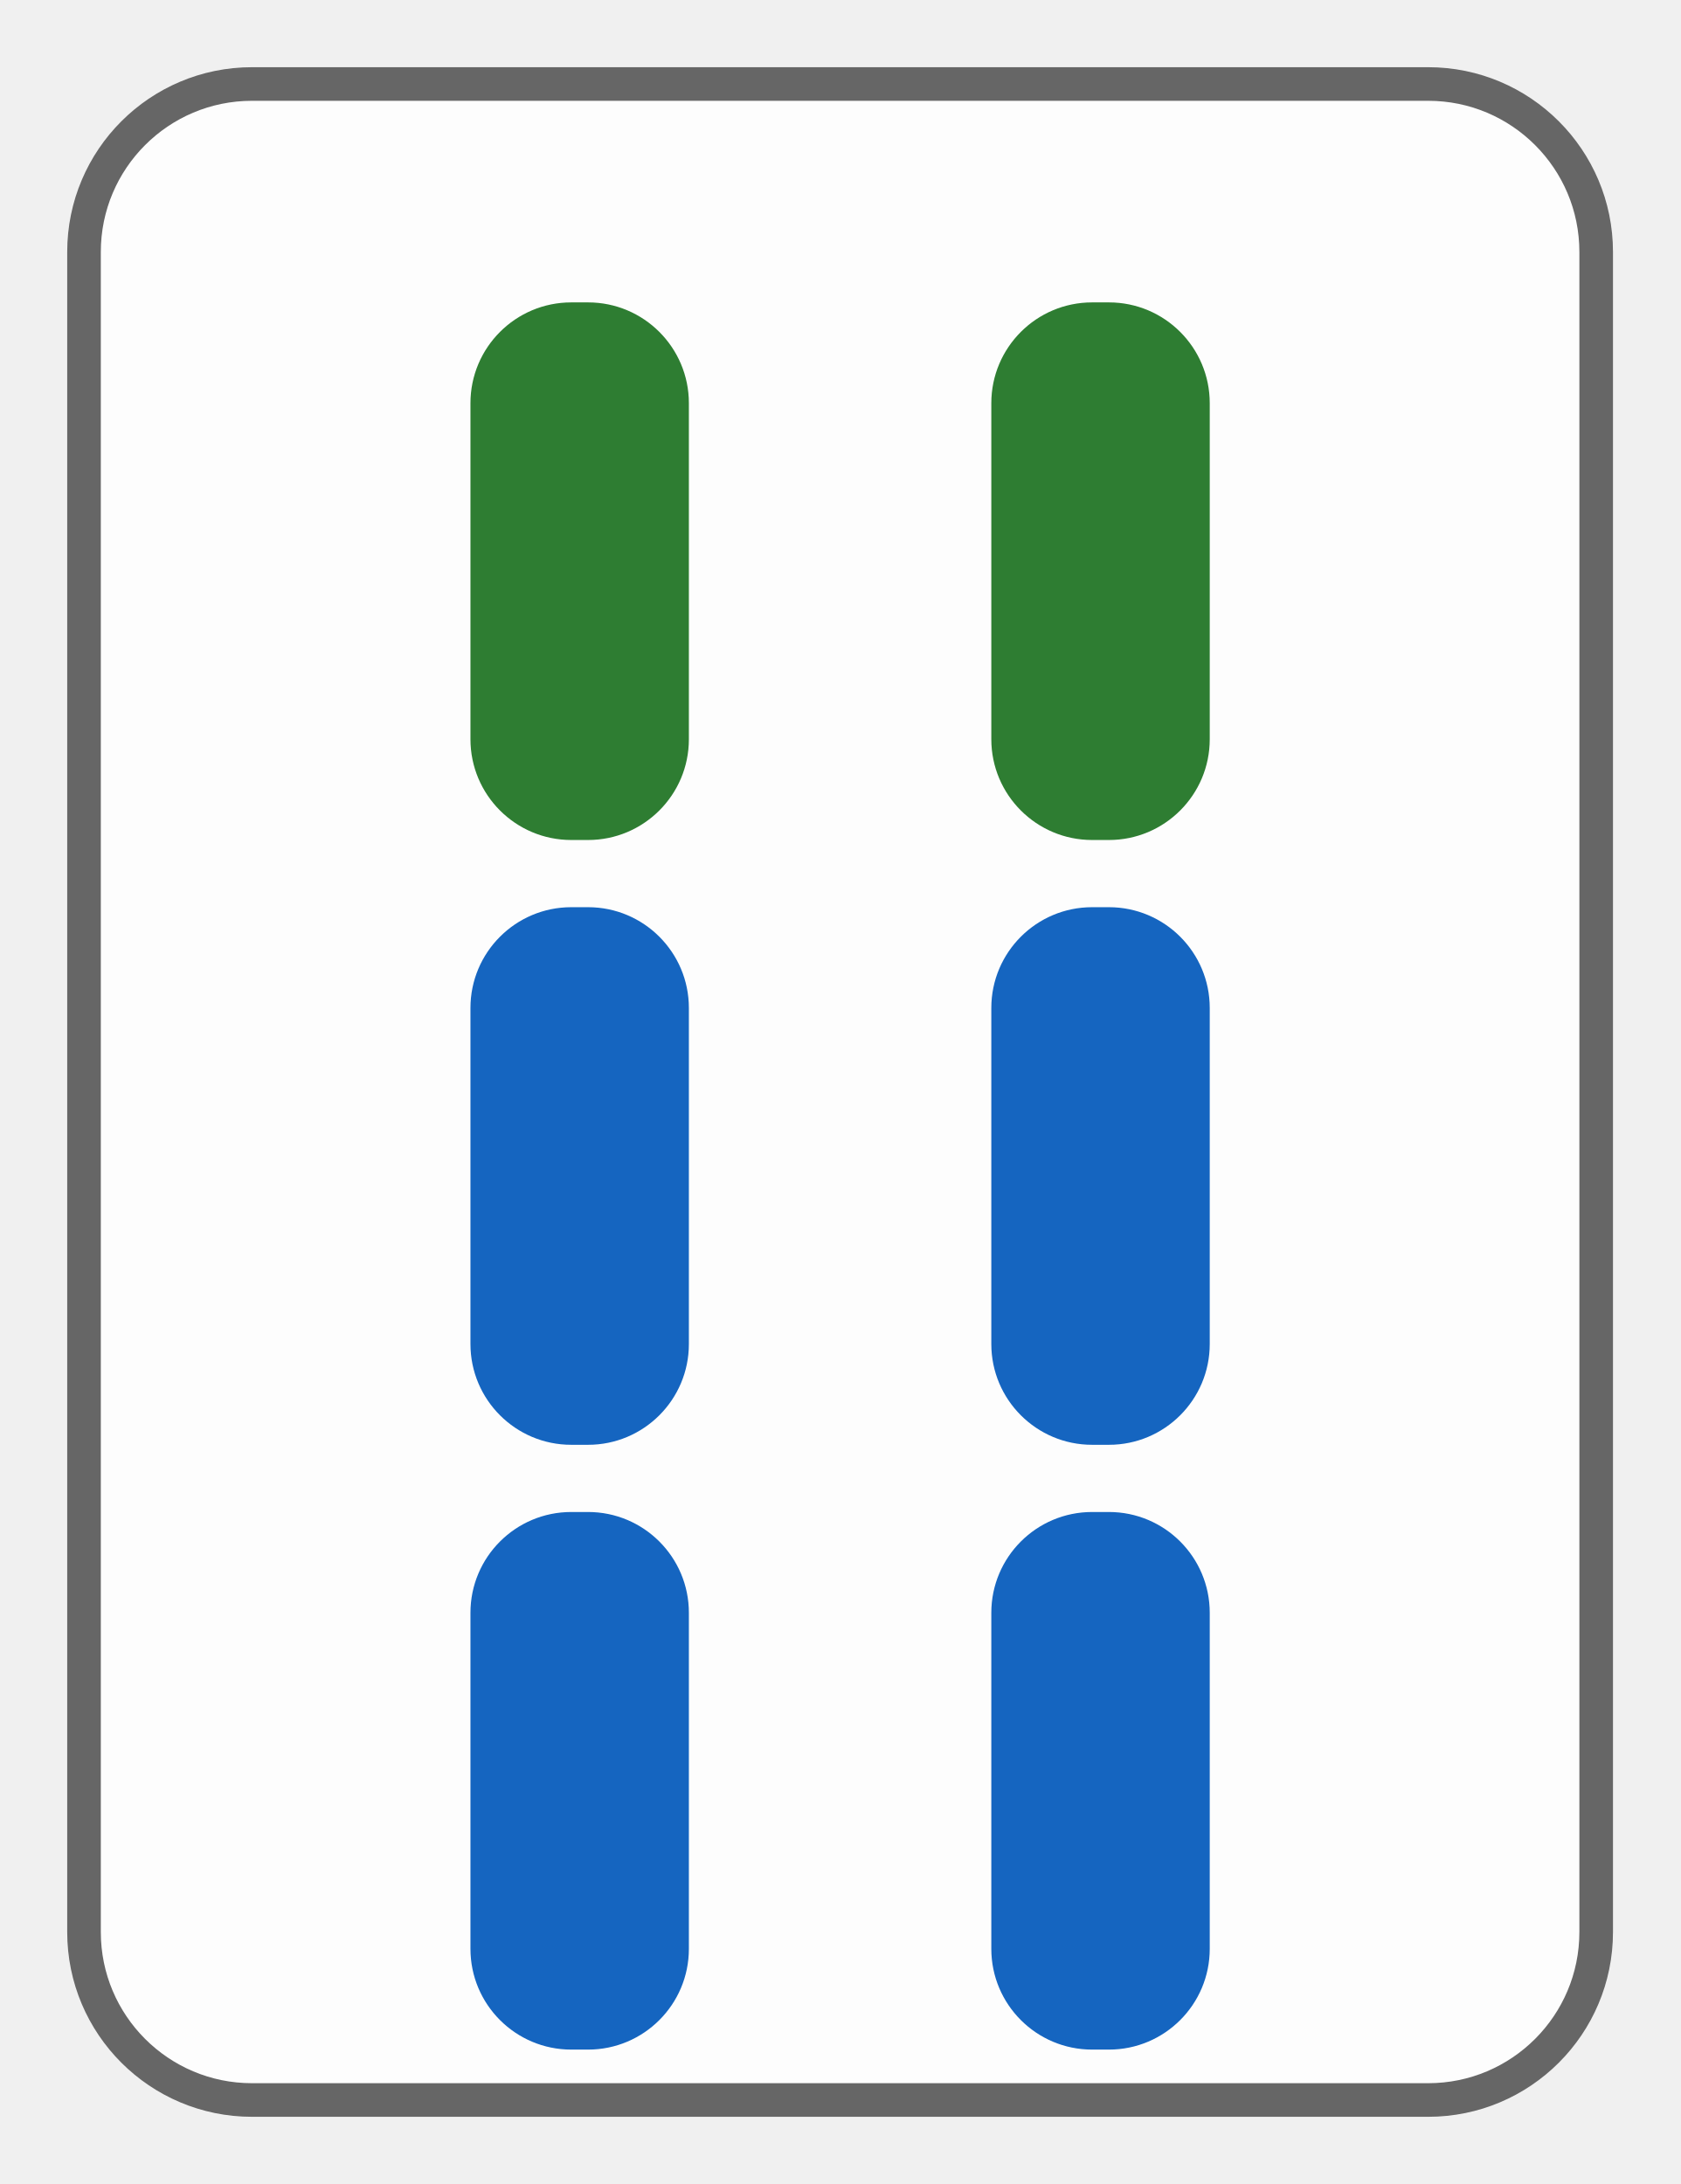
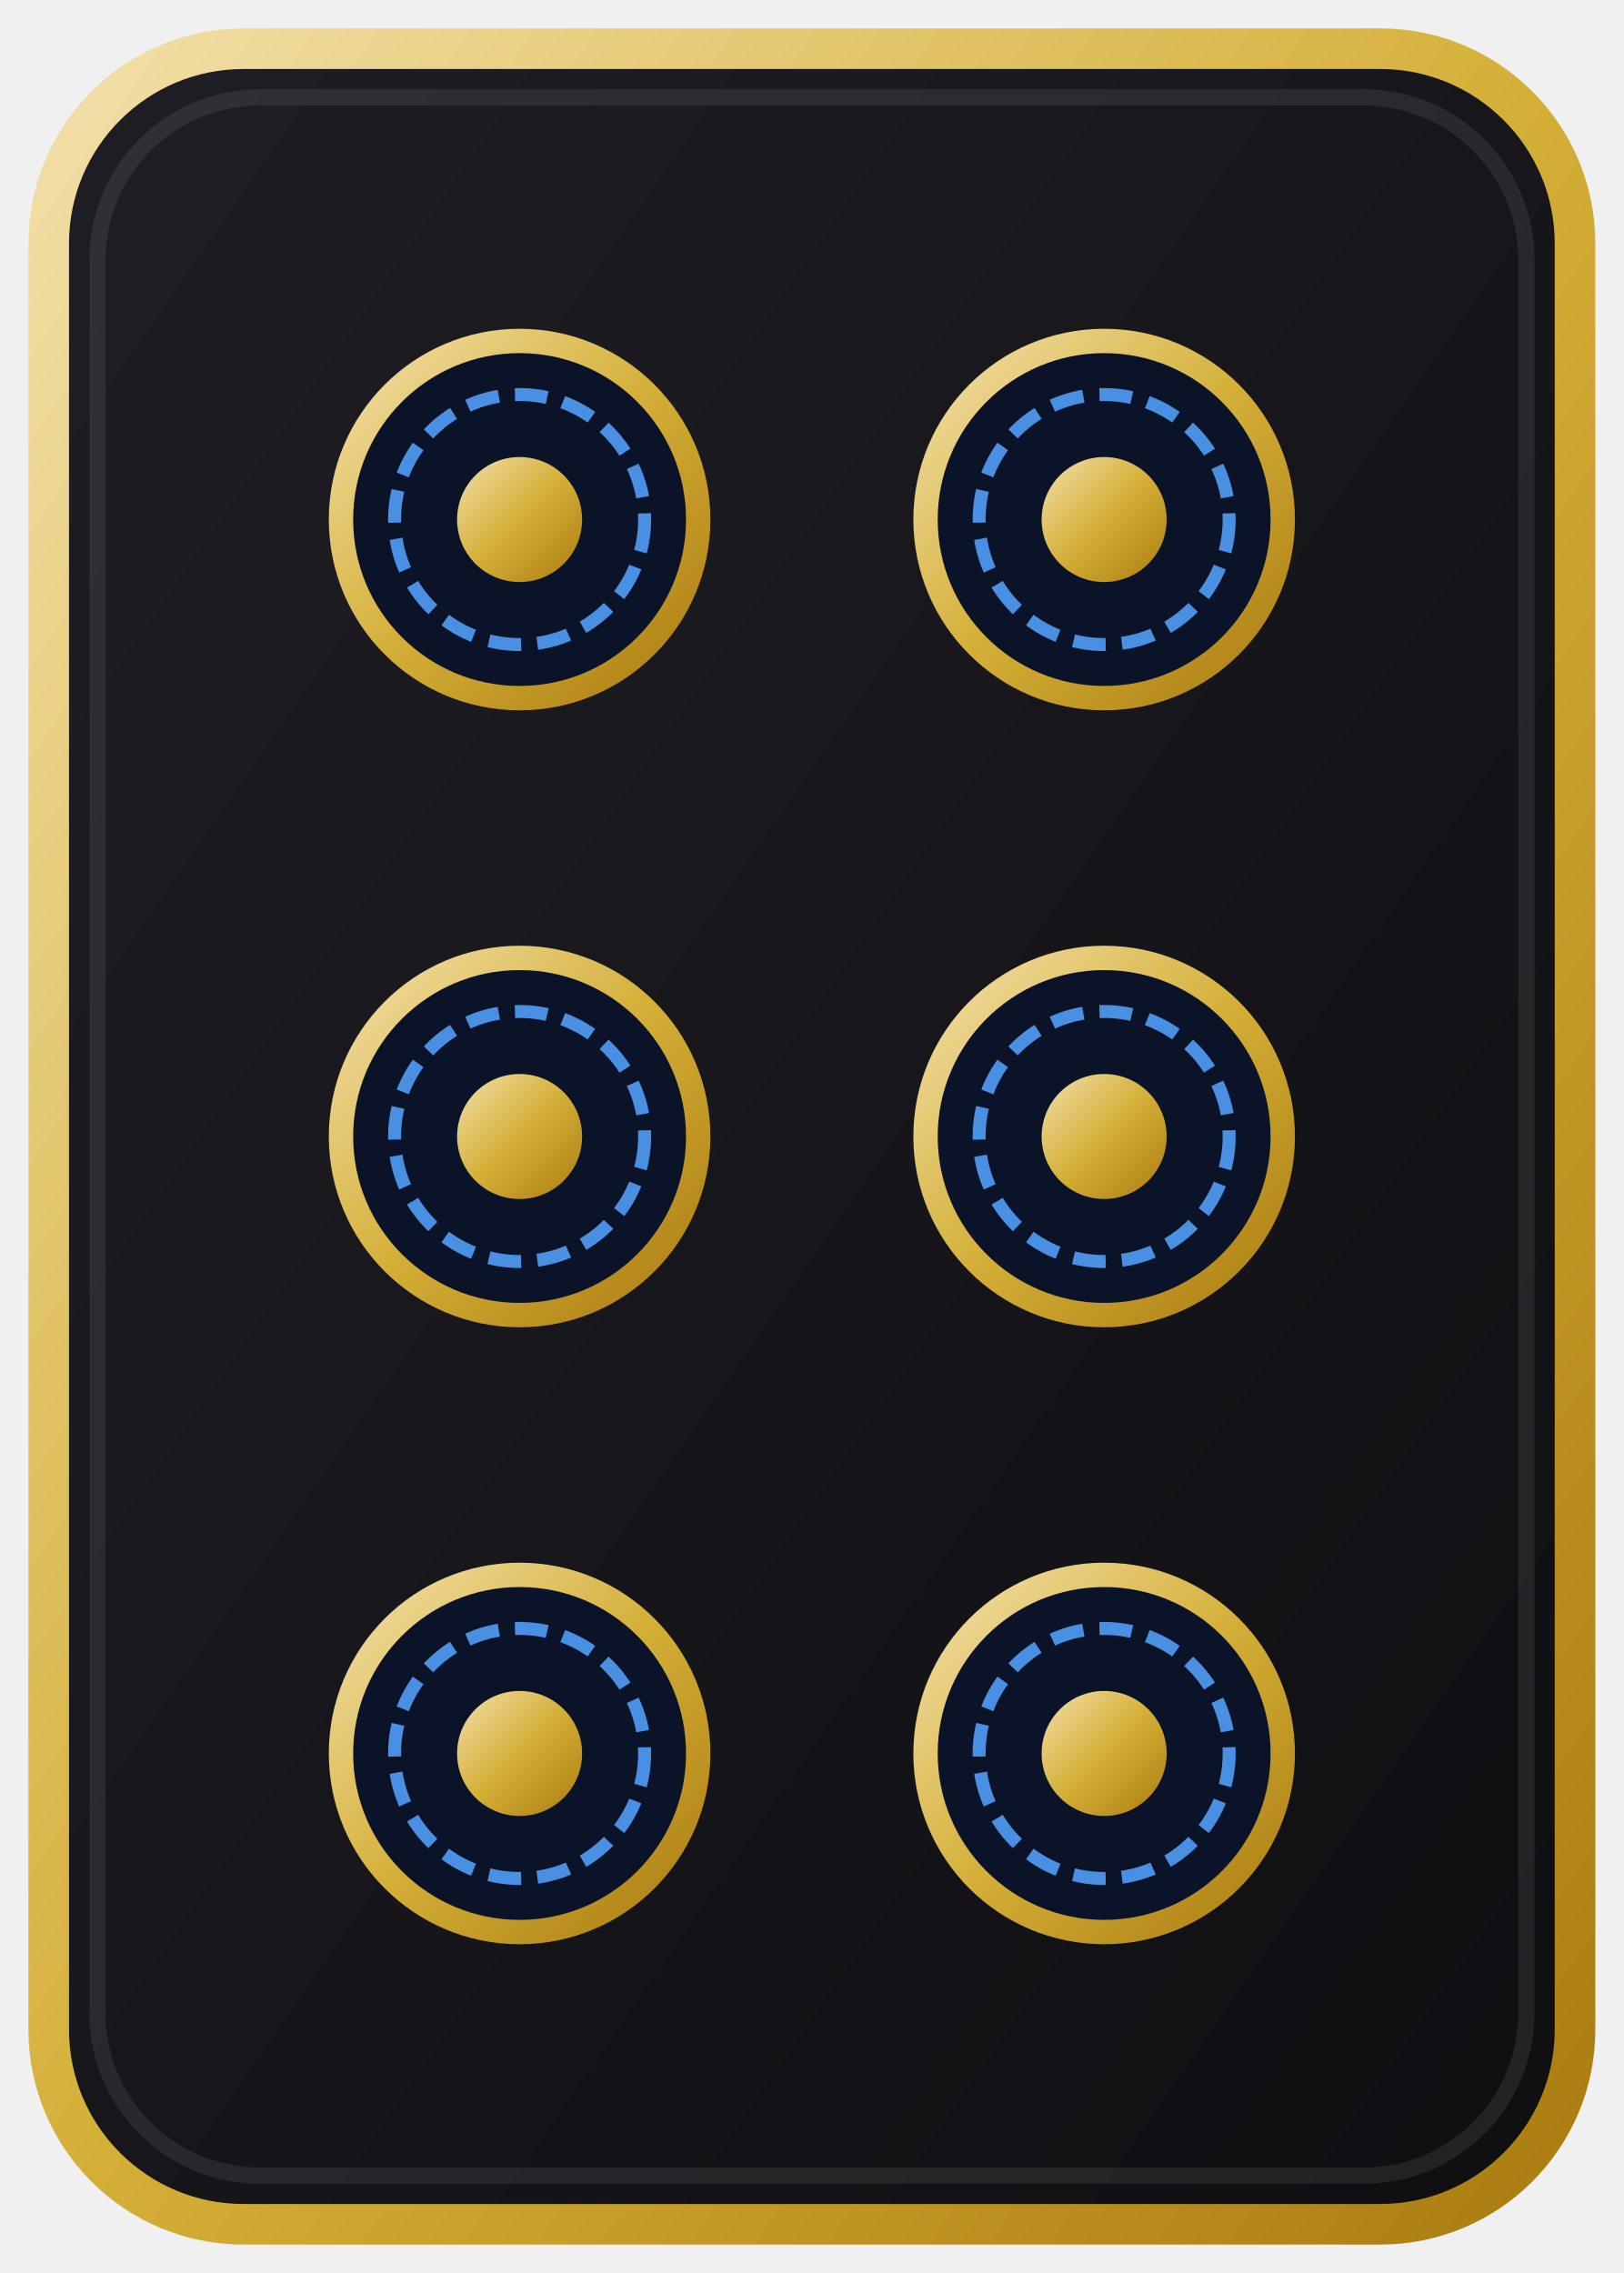
- <svg xmlns="http://www.w3.org/2000/svg" viewBox="0 0 100 130">
-   <rect x="5" y="5" width="90" height="120" rx="10" ry="10" fill="#fdfdfd" stroke="#666" stroke-width="2" />
-   <rect x="28" y="18" width="13" height="32" rx="6" fill="#2e7d32" />
-   <rect x="59" y="18" width="13" height="32" rx="6" fill="#2e7d32" />
-   <rect x="28" y="54" width="13" height="32" rx="6" fill="#1565c0" />
-   <rect x="59" y="54" width="13" height="32" rx="6" fill="#1565c0" />
-   <rect x="28" y="90" width="13" height="32" rx="6" fill="#1565c0" />
-   <rect x="59" y="90" width="13" height="32" rx="6" fill="#1565c0" />
+ <svg xmlns="http://www.w3.org/2000/svg" viewBox="0 0 100 140" width="100" height="140">
+   <defs>
+     <linearGradient id="tileBg" x1="0%" y1="0%" x2="100%" y2="100%">
+       <stop offset="0%" stop-color="#1e1e24" />
+       <stop offset="100%" stop-color="#0f0f12" />
+     </linearGradient>
+     <linearGradient id="gold" x1="0%" y1="0%" x2="100%" y2="100%">
+       <stop offset="0%" stop-color="#f3e0aa" />
+       <stop offset="50%" stop-color="#d4af37" />
+       <stop offset="100%" stop-color="#aa7c11" />
+     </linearGradient>
+     <filter id="glow" x="-20%" y="-20%" width="140%" height="140%">
+       <feGaussianBlur stdDeviation="1.5" result="blur" />
+       <feComposite in="SourceGraphic" in2="blur" operator="over" />
+     </filter>
+   </defs>
+   <rect x="3" y="3" width="94" height="134" rx="12" ry="12" fill="url(#tileBg)" stroke="url(#gold)" stroke-width="2.5" />
+   <rect x="6" y="6" width="88" height="128" rx="10" ry="10" fill="none" stroke="#ffffff" stroke-opacity="0.08" stroke-width="1" />
+   <circle cx="32" cy="32" r="11" fill="#0b1329" stroke="url(#gold)" stroke-width="1.5" />
+   <circle cx="32" cy="32" r="7.7" fill="none" stroke="#4a90e2" stroke-width="0.8" stroke-dasharray="2,1" />
+   <circle cx="32" cy="32" r="3.85" fill="url(#gold)" />
+   <circle cx="68" cy="32" r="11" fill="#0b1329" stroke="url(#gold)" stroke-width="1.5" />
+   <circle cx="68" cy="32" r="7.7" fill="none" stroke="#4a90e2" stroke-width="0.8" stroke-dasharray="2,1" />
+   <circle cx="68" cy="32" r="3.85" fill="url(#gold)" />
+   <circle cx="32" cy="70" r="11" fill="#0b1329" stroke="url(#gold)" stroke-width="1.5" />
+   <circle cx="32" cy="70" r="7.7" fill="none" stroke="#4a90e2" stroke-width="0.8" stroke-dasharray="2,1" />
+   <circle cx="32" cy="70" r="3.85" fill="url(#gold)" />
+   <circle cx="68" cy="70" r="11" fill="#0b1329" stroke="url(#gold)" stroke-width="1.5" />
+   <circle cx="68" cy="70" r="7.7" fill="none" stroke="#4a90e2" stroke-width="0.8" stroke-dasharray="2,1" />
+   <circle cx="68" cy="70" r="3.85" fill="url(#gold)" />
+   <circle cx="32" cy="108" r="11" fill="#0b1329" stroke="url(#gold)" stroke-width="1.5" />
+   <circle cx="32" cy="108" r="7.7" fill="none" stroke="#4a90e2" stroke-width="0.8" stroke-dasharray="2,1" />
+   <circle cx="32" cy="108" r="3.85" fill="url(#gold)" />
+   <circle cx="68" cy="108" r="11" fill="#0b1329" stroke="url(#gold)" stroke-width="1.5" />
+   <circle cx="68" cy="108" r="7.7" fill="none" stroke="#4a90e2" stroke-width="0.8" stroke-dasharray="2,1" />
+   <circle cx="68" cy="108" r="3.85" fill="url(#gold)" />
</svg>
